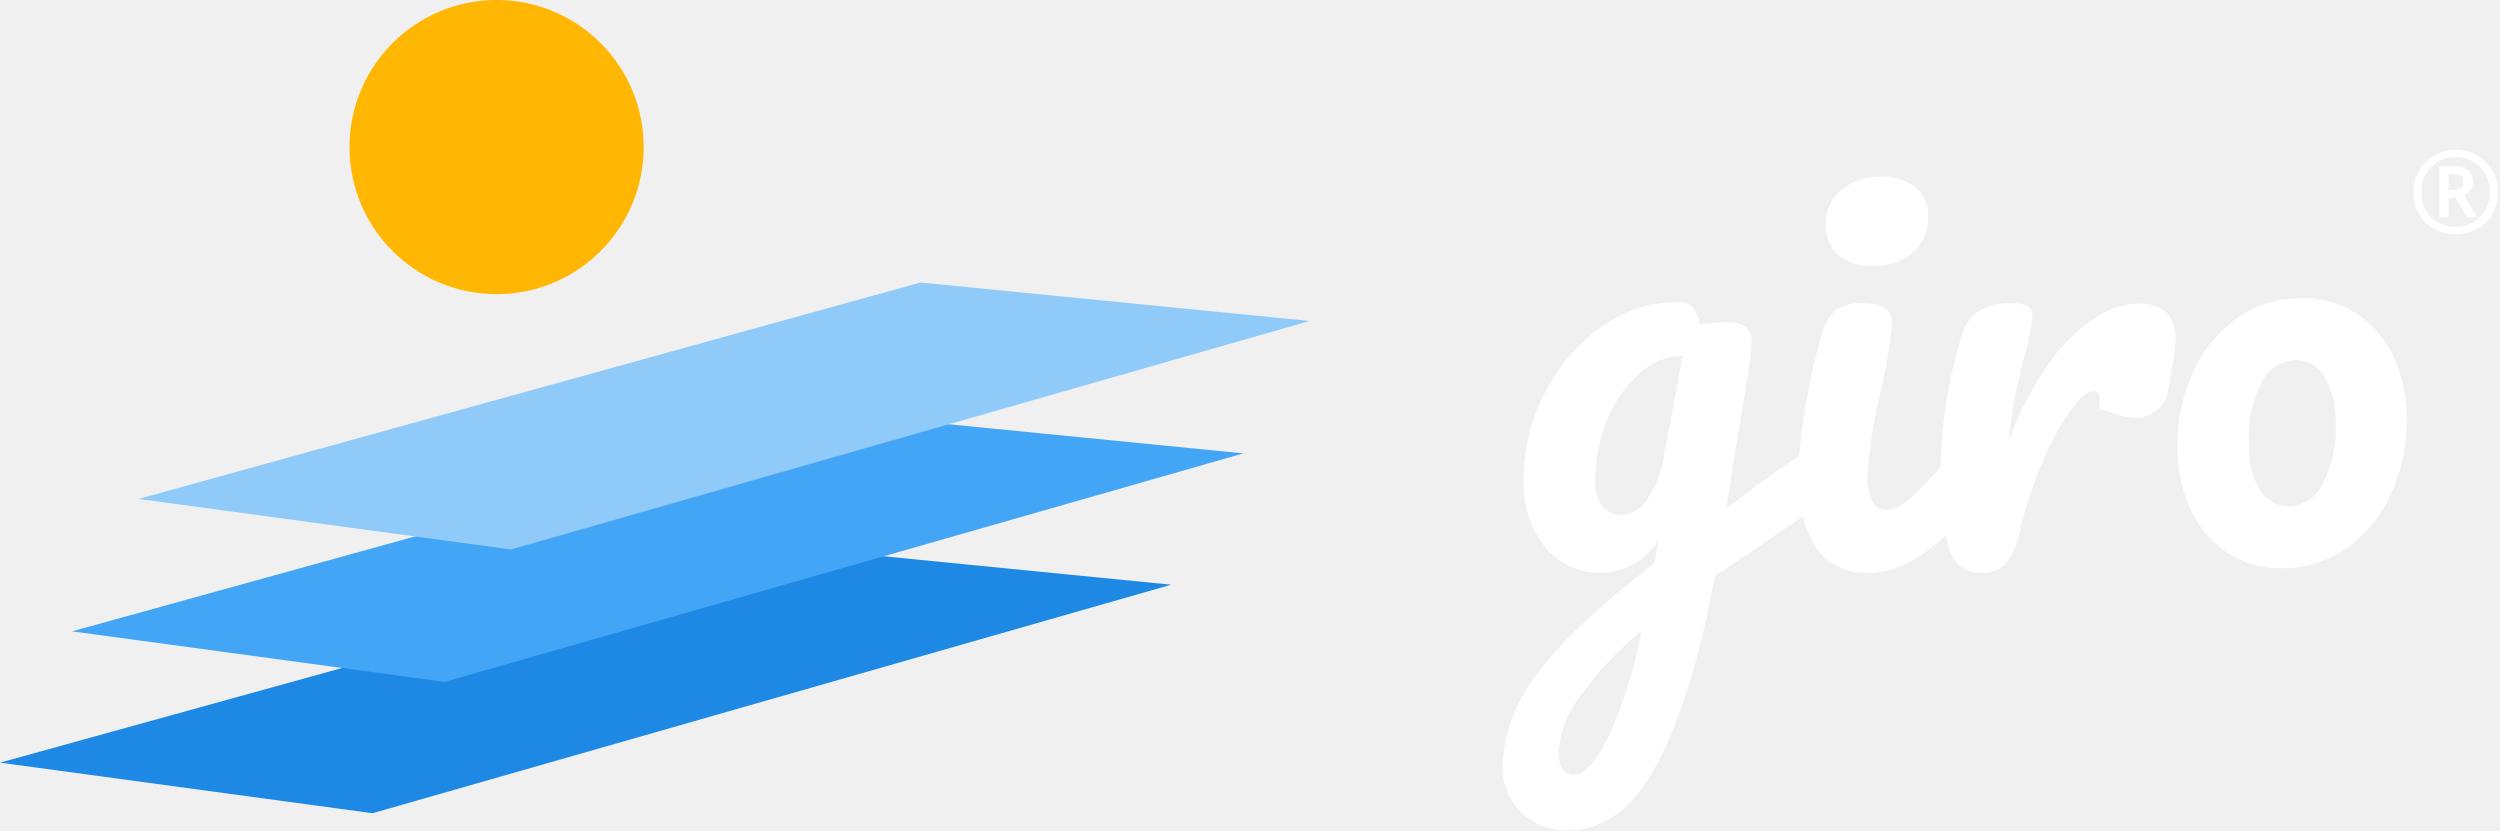
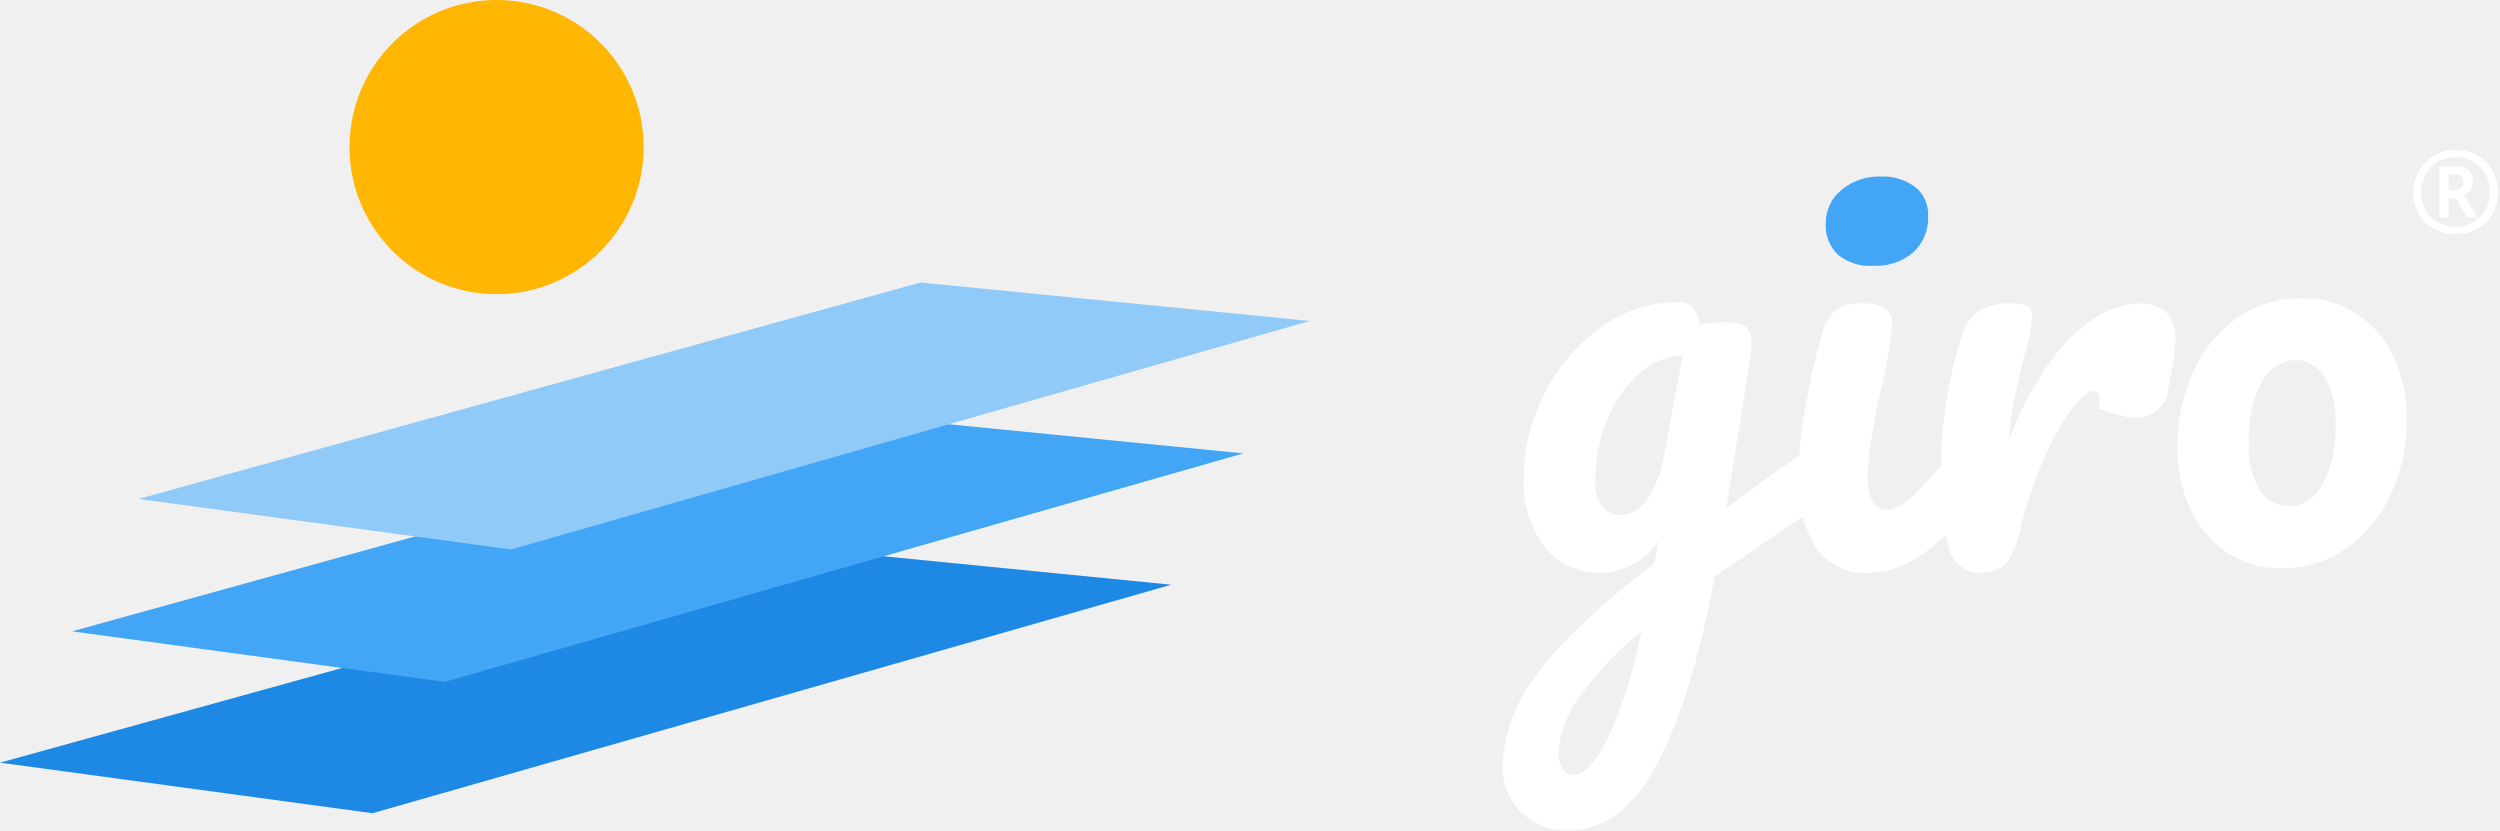
<svg xmlns="http://www.w3.org/2000/svg" width="216.977" height="72.051" viewBox="0 0 216.977 72.051">
  <g id="Artboard_20_copy_3_Giro_Logos_UI_Pick" transform="translate(-196.43 -380.28)">
    <g id="Group_32" transform="translate(196.43 380.28)">
      <path id="Path_22" d="M196.43,517.764,264.3,498.98l33.777,3.339-69.316,19.834" transform="translate(-196.43 -451.572)" fill="#1e88e5" />
      <circle id="Ellipse_5" cx="12.765" cy="12.765" r="12.765" transform="translate(30.334)" fill="#ffb703" />
      <path id="Path_23" d="M212.1,489.224l67.866-18.784,33.777,3.339-69.312,19.834" transform="translate(-205.841 -434.43)" fill="#42a5f5" />
      <path id="Path_24" d="M226.53,460.454,294.4,441.67l33.777,3.339-69.316,19.834" transform="translate(-214.508 -417.151)" fill="#90caf9" />
    </g>
    <g id="Group_33" transform="translate(326.837 395.593)">
      <path id="Path_25" d="M551.86,458.835a3.009,3.009,0,0,1,.371,1.566,3.787,3.787,0,0,1-.347,1.785,3.241,3.241,0,0,1-1.09,1.142q-4.271,2.882-6.255,4.27l-3.179,2.133Q539.473,480,536.42,485.89t-7.768,5.883a5.608,5.608,0,0,1-4.122-1.566,5.494,5.494,0,0,1-1.59-4.094,13.6,13.6,0,0,1,2.78-7.573q2.78-4.044,10.424-9.953l.3-1.937a5.986,5.986,0,0,1-4.913,2.78,6.026,6.026,0,0,1-4.913-2.233,8.923,8.923,0,0,1-1.837-5.859,16.111,16.111,0,0,1,1.837-7.521,15.672,15.672,0,0,1,4.889-5.707,11.015,11.015,0,0,1,6.478-2.161,1.928,1.928,0,0,1,1.466.423,3.571,3.571,0,0,1,.619,1.514,10.72,10.72,0,0,1,2.185-.2,3.138,3.138,0,0,1,1.761.371,1.706,1.706,0,0,1,.519,1.466,7.272,7.272,0,0,1-.048.943q-.2,1.54-1.242,7.792c-.132.795-.272,1.661-.423,2.608s-.307,1.945-.471,3q3.822-2.978,7.349-5.264a2.264,2.264,0,0,1,1.142-.4,1.142,1.142,0,0,1,1.018.619ZM532,483.981a40.778,40.778,0,0,0,3-9.482,28.921,28.921,0,0,0-5.512,5.907,8.893,8.893,0,0,0-1.689,4.617,2.692,2.692,0,0,0,.323,1.39,1.144,1.144,0,0,0,1.066.547q1.24,0,2.8-2.98Zm3.5-20.948a9.247,9.247,0,0,0,1.49-3.97l1.59-8.487a5.855,5.855,0,0,0-3.774,1.566,10.665,10.665,0,0,0-2.78,4,13.456,13.456,0,0,0-1.042,5.264,3.538,3.538,0,0,0,.619,2.285,2.111,2.111,0,0,0,1.713.743,2.894,2.894,0,0,0,2.185-1.39Z" transform="translate(-522.94 -435.034)" fill="#fff" />
      <path id="Path_26" d="M588.666,467.3a11.065,11.065,0,0,1-1.466-6.055,37.275,37.275,0,0,1,.571-5.735,52.851,52.851,0,0,1,1.466-6.53,4.241,4.241,0,0,1,1.19-2.185,3.8,3.8,0,0,1,2.384-.6q2.534,0,2.532,1.689a39.148,39.148,0,0,1-.943,5.759,42.875,42.875,0,0,0-1.19,7.4,5.261,5.261,0,0,0,.4,2.285,1.379,1.379,0,0,0,1.342.795,3.735,3.735,0,0,0,2.233-1.242,43.956,43.956,0,0,0,3.575-3.922,1.739,1.739,0,0,1,1.342-.695,1.149,1.149,0,0,1,1.018.6,3.088,3.088,0,0,1,.371,1.638,4.579,4.579,0,0,1-.943,3.079q-4.913,6.009-9.186,6.007A5.165,5.165,0,0,1,588.666,467.3Z" transform="translate(-561.535 -435.185)" fill="#fff" />
-       <path id="Path_27" d="M594.212,425.394a3.509,3.509,0,0,1-1.042-2.7,3.667,3.667,0,0,1,1.366-2.9,5.048,5.048,0,0,1,3.4-1.166,4.709,4.709,0,0,1,2.979.895,3.032,3.032,0,0,1,1.142,2.532,4.034,4.034,0,0,1-1.29,3.151,4.918,4.918,0,0,1-3.427,1.166,4.41,4.41,0,0,1-3.127-.967Z" transform="translate(-565.12 -418.62)" fill="#ffffff" />
+       <path id="Path_27" d="M594.212,425.394a3.509,3.509,0,0,1-1.042-2.7,3.667,3.667,0,0,1,1.366-2.9,5.048,5.048,0,0,1,3.4-1.166,4.709,4.709,0,0,1,2.979.895,3.032,3.032,0,0,1,1.142,2.532,4.034,4.034,0,0,1-1.29,3.151,4.918,4.918,0,0,1-3.427,1.166,4.41,4.41,0,0,1-3.127-.967Z" transform="translate(-565.12 -418.62)" fill="#42a5f5" />
      <path id="Path_28" d="M635.334,446.21a7.252,7.252,0,0,0-3.6,1.142,14.371,14.371,0,0,0-4,3.822,28.2,28.2,0,0,0-3.67,6.95,35.2,35.2,0,0,1,.5-3.674q.3-1.486.795-3.475a18.938,18.938,0,0,0,.743-3.575,1.024,1.024,0,0,0-.4-.943,2.833,2.833,0,0,0-1.39-.248,5.162,5.162,0,0,0-2.856.671,3.732,3.732,0,0,0-1.466,2.109,40.494,40.494,0,0,0-1.833,12.262,19.087,19.087,0,0,0,.767,6.354,2.711,2.711,0,0,0,2.656,1.985,2.854,2.854,0,0,0,2.261-.819,7.811,7.811,0,0,0,1.266-3.151,35.852,35.852,0,0,1,1.933-5.759,23.384,23.384,0,0,1,2.408-4.393c.811-1.11,1.466-1.661,1.961-1.661.363,0,.547.264.547.791,0,.156-.016.407-.044.755,1.274.323,2.78,1.218,4.361.531a2.993,2.993,0,0,0,1.514-1.542,0,0,0,0,1,0,0c.064-.431.172-1.022.32-1.773a24.691,24.691,0,0,0,.447-3.127q0-3.229-3.227-3.227Z" transform="translate(-580.129 -435.191)" fill="#fff" />
      <path id="Path_29" d="M673.746,467.063a9.1,9.1,0,0,1-3.1-3.846A12.6,12.6,0,0,1,669.6,458.1a15.388,15.388,0,0,1,1.414-6.726,11.428,11.428,0,0,1,3.846-4.617,9.442,9.442,0,0,1,5.46-1.661,8.344,8.344,0,0,1,5.012,1.466,9.054,9.054,0,0,1,3.127,3.846,12.612,12.612,0,0,1,1.042,5.112,15.117,15.117,0,0,1-1.442,6.726,11.54,11.54,0,0,1-3.9,4.617,9.475,9.475,0,0,1-5.436,1.661,8.3,8.3,0,0,1-4.988-1.466Zm8.391-5.735a10.055,10.055,0,0,0,1.166-5.36,7.068,7.068,0,0,0-.994-4.122,2.886,2.886,0,0,0-2.384-1.39,3.438,3.438,0,0,0-2.956,1.813,10.05,10.05,0,0,0-1.166,5.388,7.033,7.033,0,0,0,.995,4.17,2.985,2.985,0,0,0,2.48,1.342,3.363,3.363,0,0,0,2.856-1.837Z" transform="translate(-611.024 -434.524)" fill="#fff" />
    </g>
    <text id="_" transform="translate(405.407 400.513)" fill="#ffffff" font-size="10" font-family="Montserrat-SemiBold, Montserrat" font-weight="600" letter-spacing="0.05em">
      <tspan x="0" y="0">®</tspan>
    </text>
  </g>
</svg>
